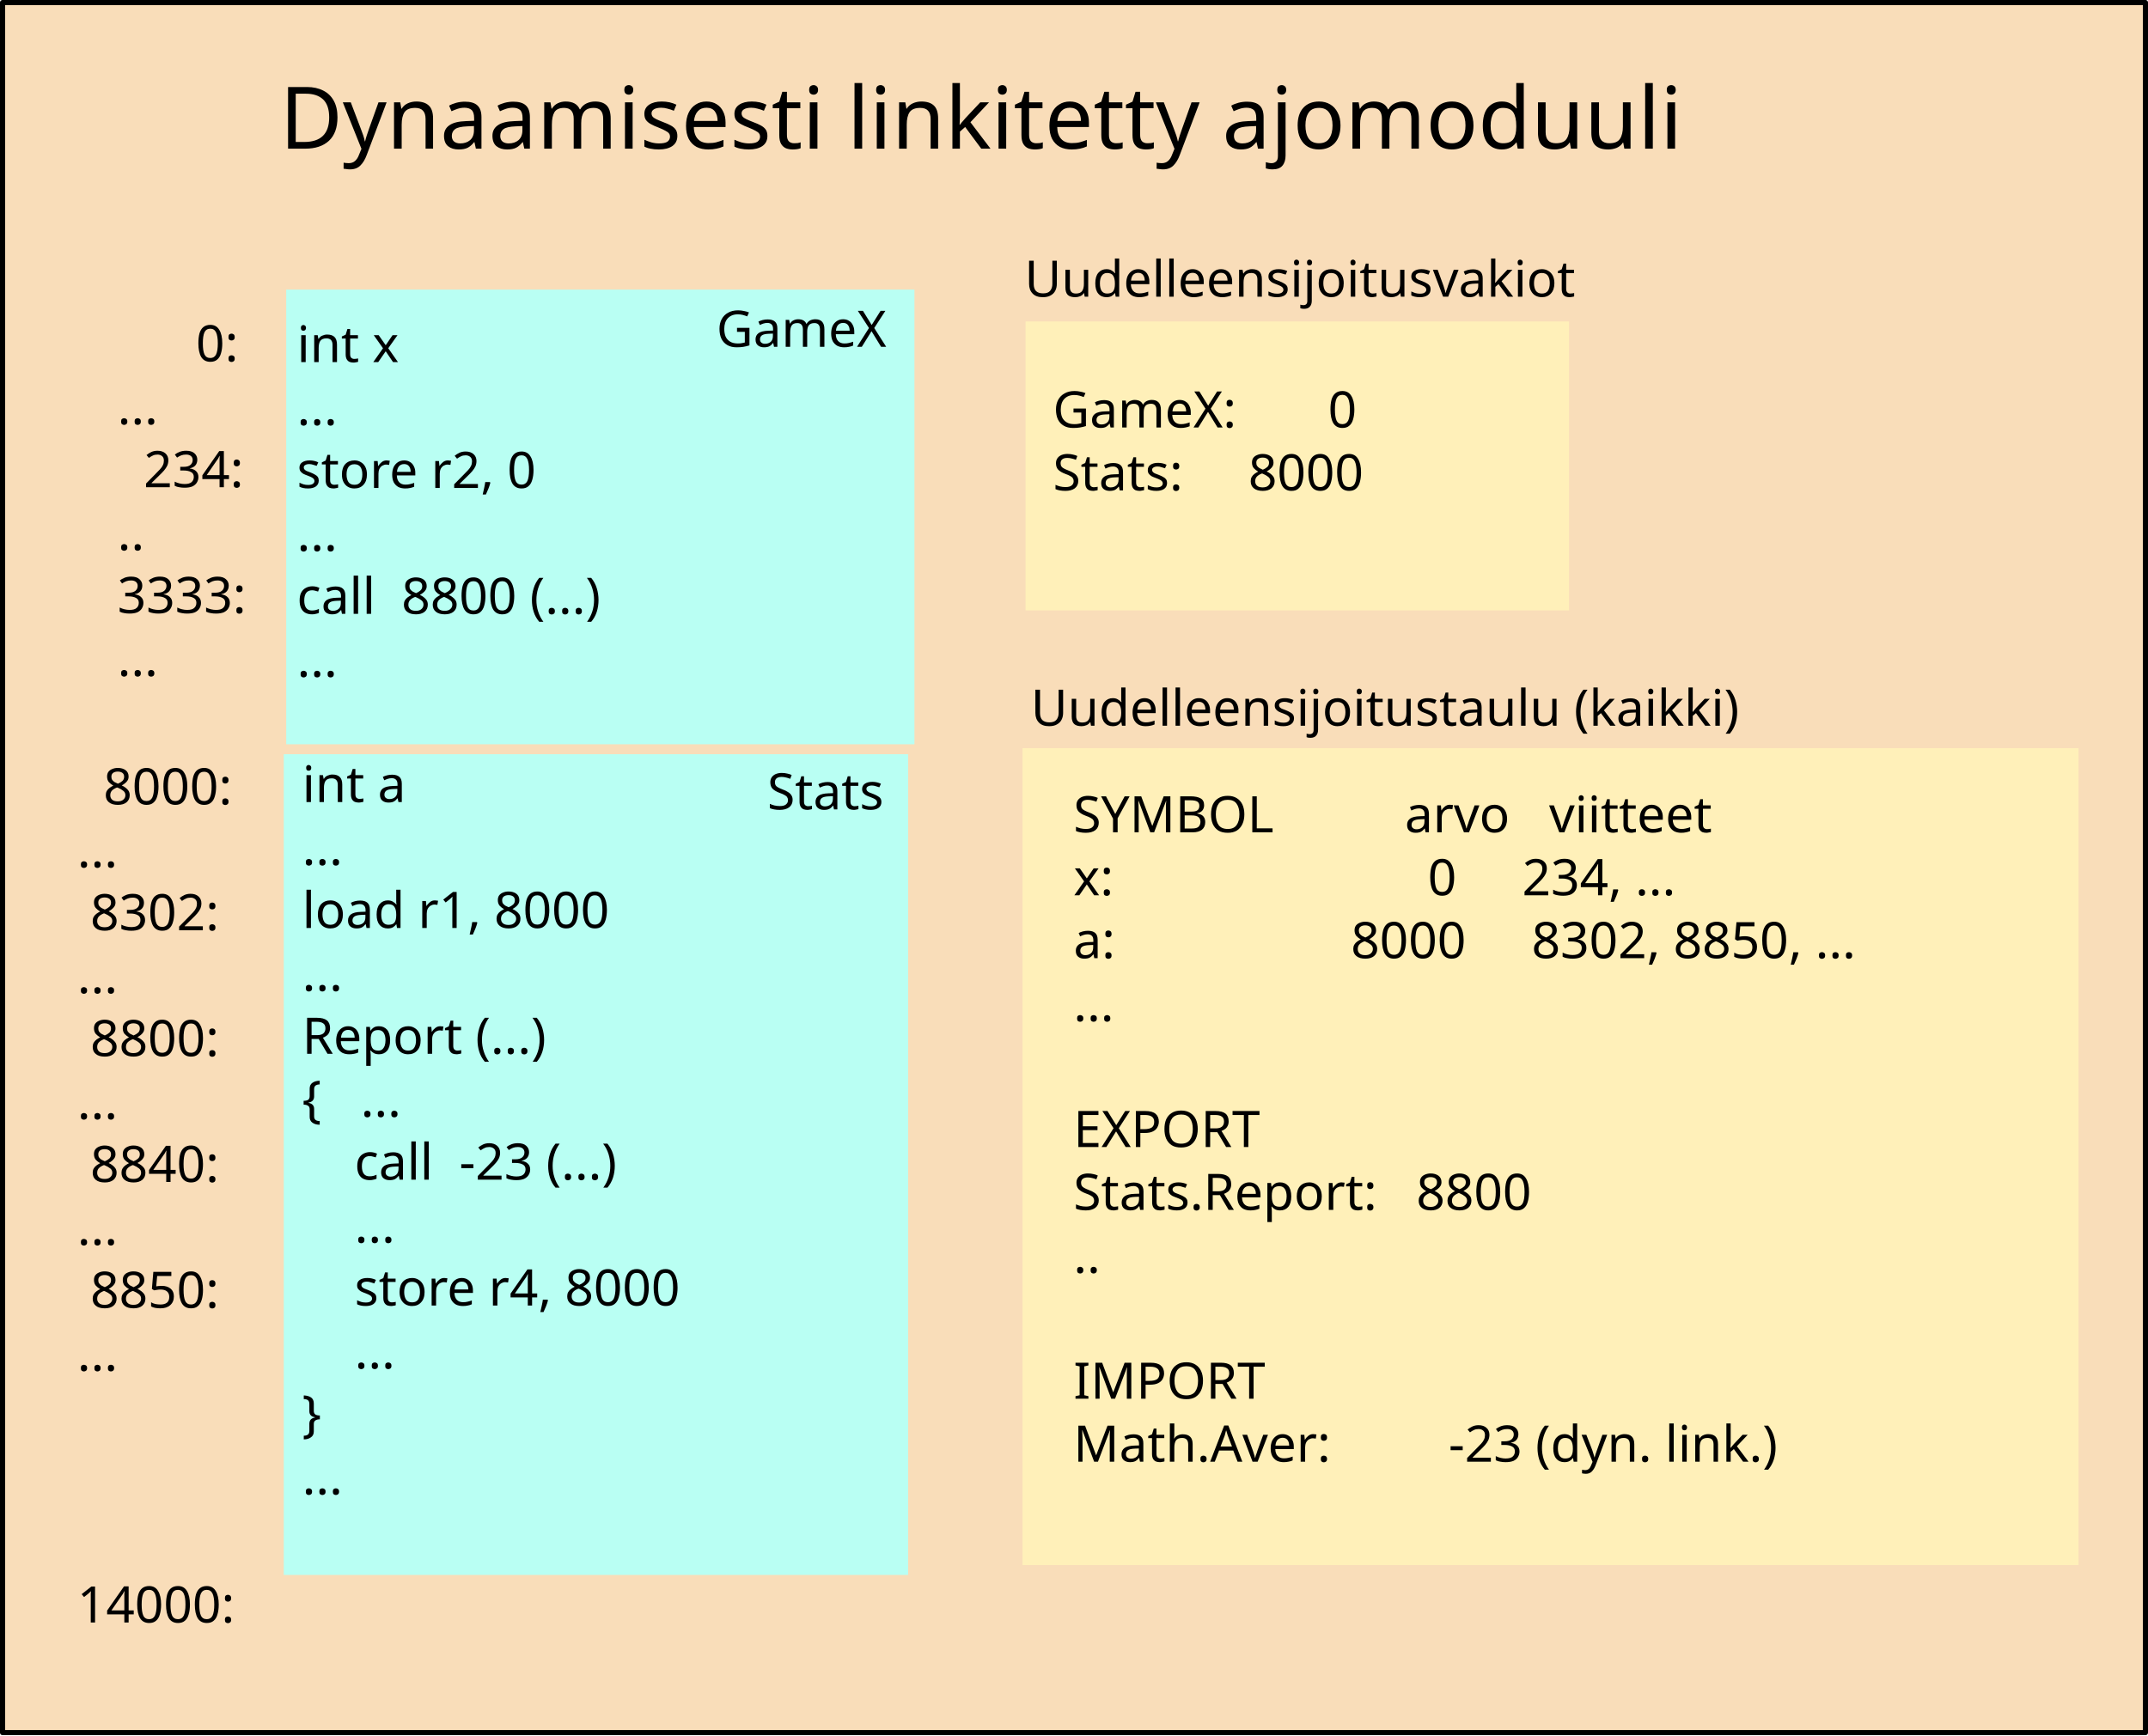
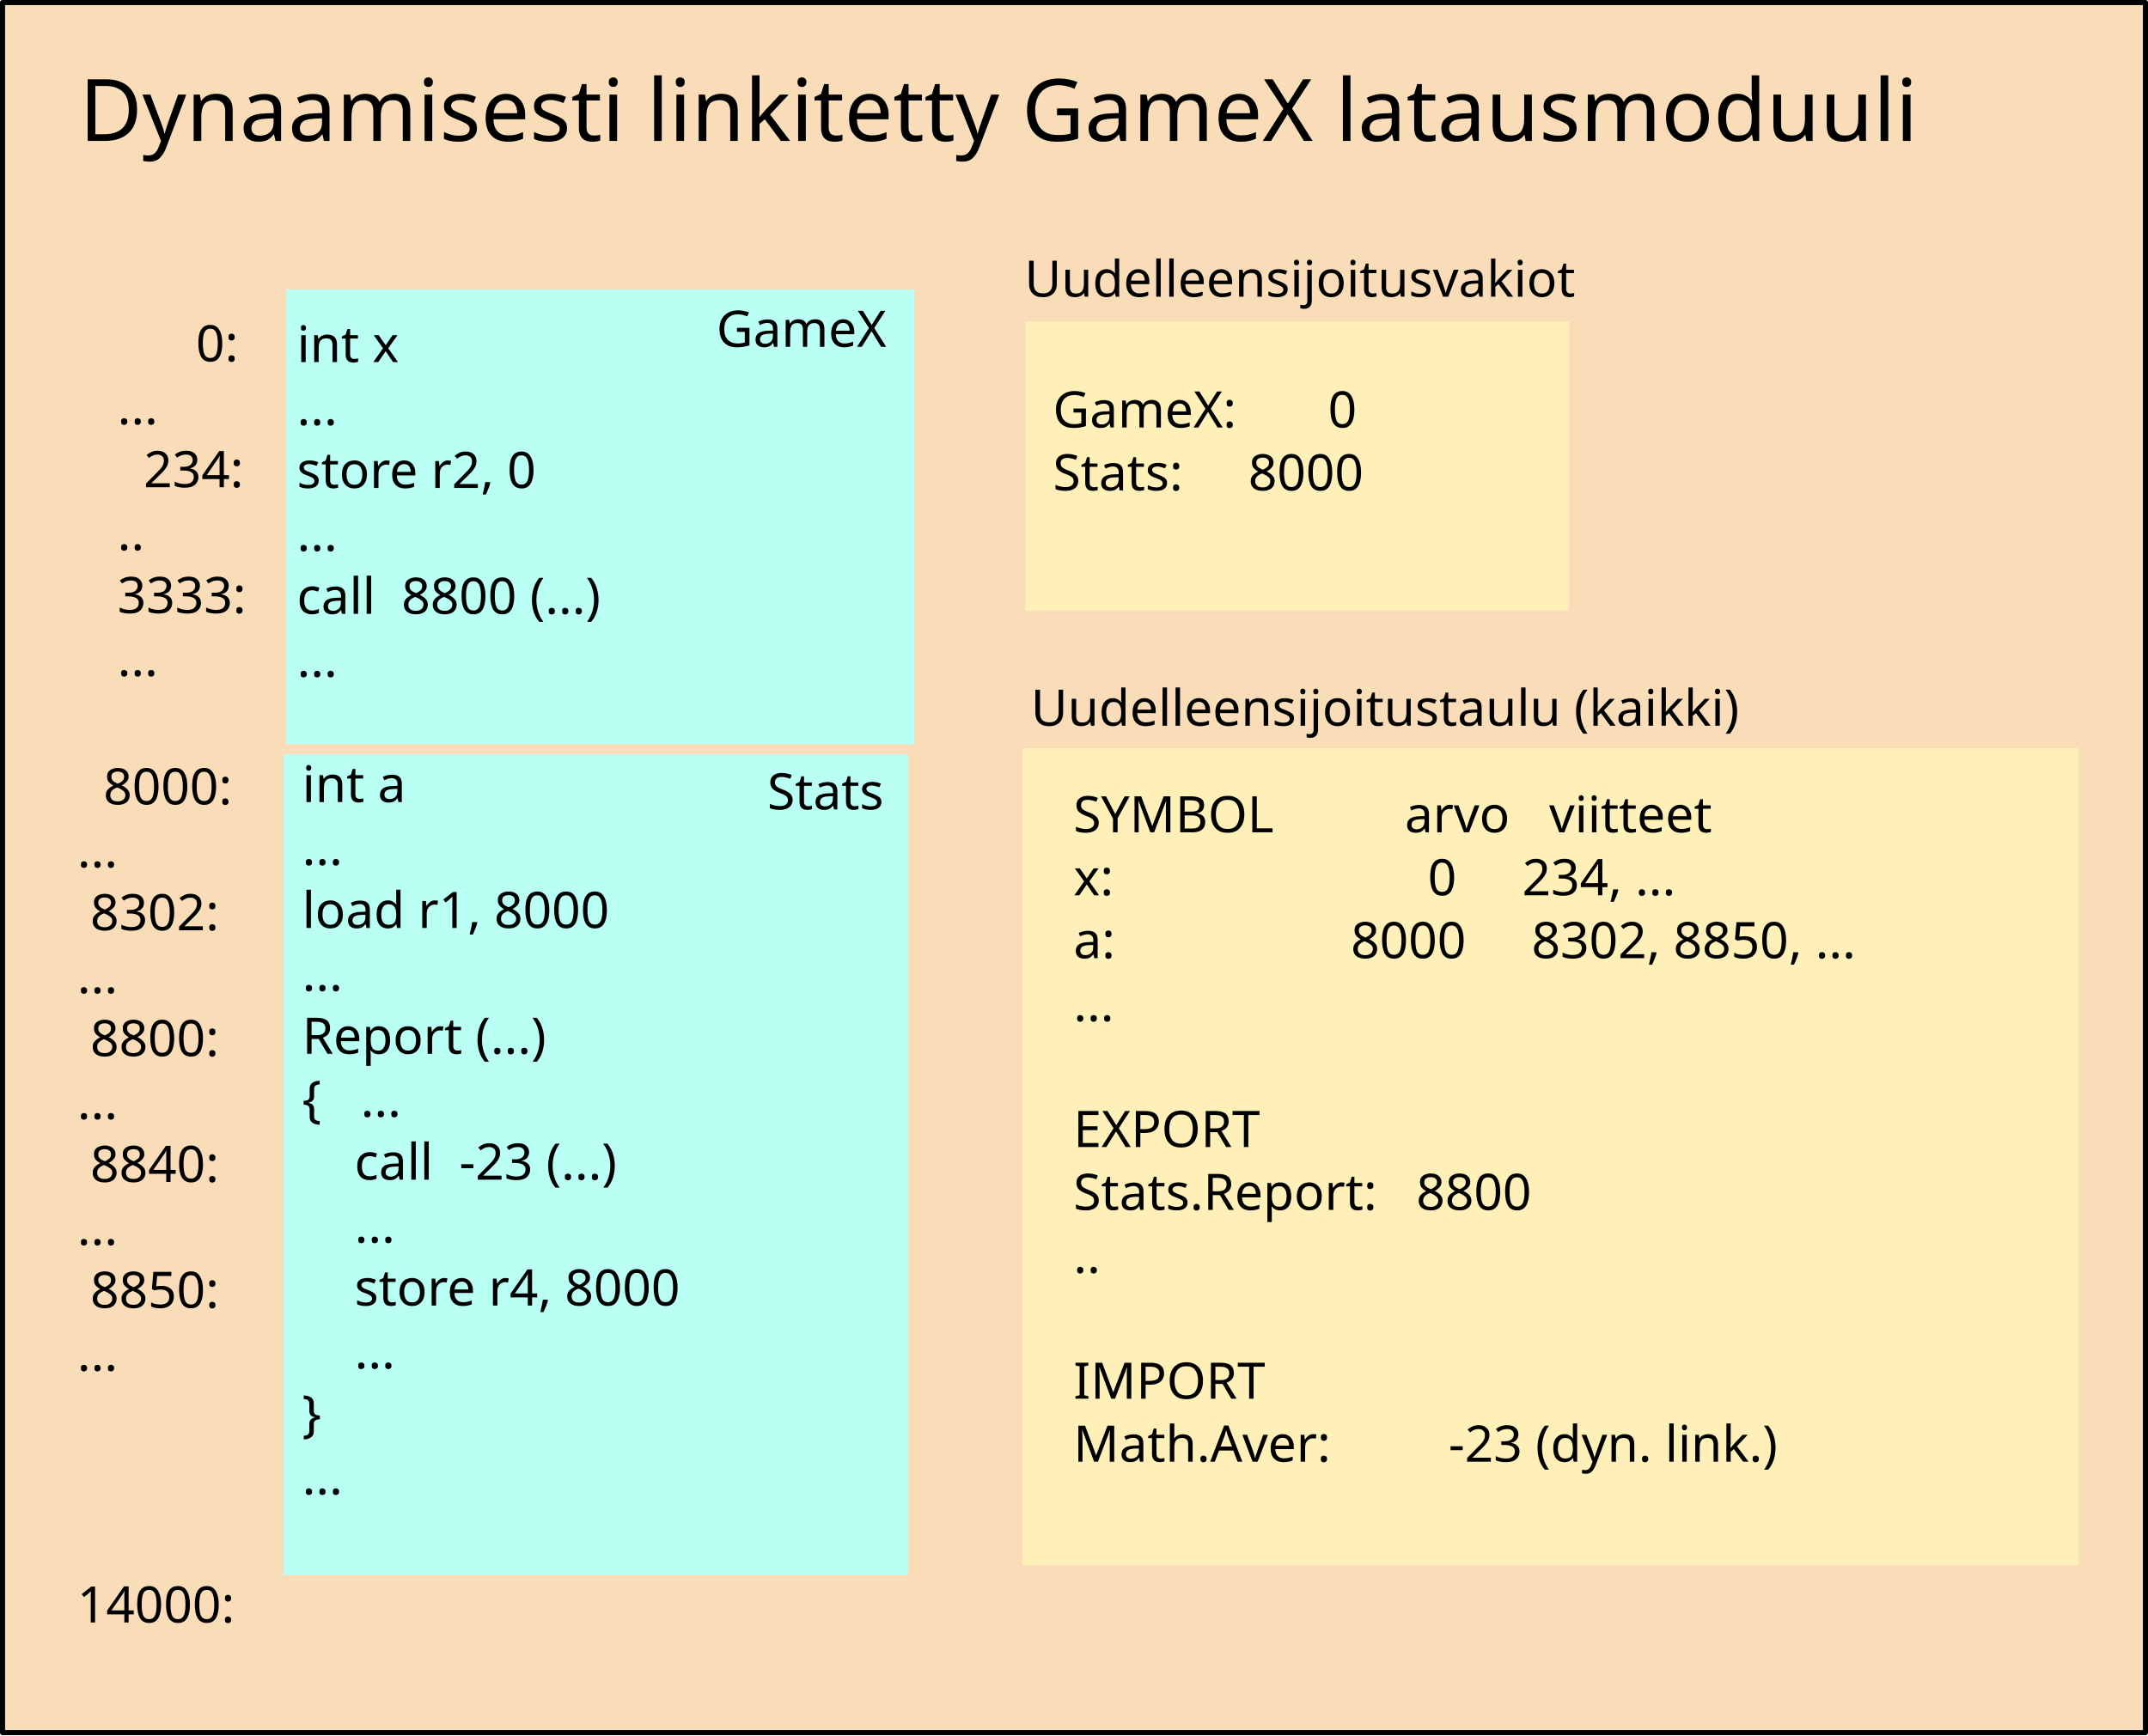
<svg xmlns="http://www.w3.org/2000/svg" id="svg995" version="1.1" viewBox="0 0 210.655 170.211" height="170.211mm" width="210.655mm">
  <defs id="defs989" />
  <g transform="translate(-0.2791667,6.00893)" id="layer1">
    <rect y="-5.759" x="0.529" height="169.711" width="210.155" id="rect6825" style="opacity:1;fill:#f9ddb9;fill-opacity:1;stroke:#000000;stroke-width:0.5;stroke-linecap:round;stroke-linejoin:round;stroke-miterlimit:4;stroke-dasharray:none;stroke-dashoffset:0;stroke-opacity:1" />
    <rect y="25.523" x="100.859" height="28.348" width="53.295" id="rect13466-6" style="opacity:1;fill:#fff0b9;fill-opacity:1;stroke:none;stroke-width:0.5;stroke-linecap:round;stroke-linejoin:round;stroke-miterlimit:4;stroke-dasharray:none;stroke-dashoffset:0;stroke-opacity:1" />
    <rect y="22.4" x="28.348" height="44.601" width="61.61" id="rect13466" style="opacity:1;fill:#b9fff3;fill-opacity:1;stroke:none;stroke-width:0.5;stroke-linecap:round;stroke-linejoin:round;stroke-miterlimit:4;stroke-dasharray:none;stroke-dashoffset:0;stroke-opacity:1" />
    <text id="text5433" y="29.512" x="29.4" style="font-style:normal;font-variant:normal;font-weight:normal;font-stretch:normal;font-size:4.939px;line-height:1.25;font-family:sans-serif;-inkscape-font-specification:'sans-serif, Normal';font-variant-ligatures:normal;font-variant-caps:normal;font-variant-numeric:normal;font-feature-settings:normal;text-align:start;letter-spacing:0px;word-spacing:0px;writing-mode:lr-tb;text-anchor:start;fill:#000000;fill-opacity:1;stroke:none;stroke-width:0.265" xml:space="preserve">
      <tspan y="29.512" x="29.4" id="tspan7039">int x</tspan>
      <tspan y="35.686" x="29.4" id="tspan7041">...</tspan>
      <tspan y="41.86" x="29.4" id="tspan7043">store r2, 0</tspan>
      <tspan y="48.033" x="29.4" id="tspan7045">...</tspan>
      <tspan y="54.207" x="29.4" id="tspan7047">call  8800 (...)</tspan>
      <tspan y="60.38" x="29.4" id="tspan7049">...</tspan>
    </text>
    <text id="text5433-9" y="29.436" x="11.796" style="font-style:normal;font-variant:normal;font-weight:normal;font-stretch:normal;font-size:4.939px;line-height:1.25;font-family:sans-serif;-inkscape-font-specification:'sans-serif, Normal';font-variant-ligatures:normal;font-variant-caps:normal;font-variant-numeric:normal;font-feature-settings:normal;text-align:start;letter-spacing:0px;word-spacing:0px;writing-mode:lr-tb;text-anchor:start;fill:#000000;fill-opacity:1;stroke:none;stroke-width:0.265" xml:space="preserve">
      <tspan y="29.436" x="11.796" id="tspan6941">      0: </tspan>
      <tspan y="35.61" x="11.796" id="tspan6943">...</tspan>
      <tspan y="41.784" x="11.796" id="tspan6945">  234:</tspan>
      <tspan y="47.957" x="11.796" id="tspan6947">..</tspan>
      <tspan y="54.131" x="11.796" id="tspan6949">3333:</tspan>
      <tspan y="60.305" x="11.796" id="tspan6951">...</tspan>
      <tspan y="66.478" x="11.796" id="tspan6953" />
    </text>
    <text id="text5433-9-1" y="23.095" x="99.479" style="font-style:normal;font-variant:normal;font-weight:normal;font-stretch:normal;font-size:4.939px;line-height:1.25;font-family:sans-serif;-inkscape-font-specification:'sans-serif, Normal';font-variant-ligatures:normal;font-variant-caps:normal;font-variant-numeric:normal;font-feature-settings:normal;text-align:start;letter-spacing:0px;word-spacing:0px;writing-mode:lr-tb;text-anchor:start;fill:#000000;fill-opacity:1;stroke:none;stroke-width:0.265" xml:space="preserve">
      <tspan y="23.095" x="99.479" id="tspan7091"> Uudelleensijoitusvakiot</tspan>
    </text>
    <rect y="67.977" x="28.107" height="80.509" width="61.232" id="rect13466-2" style="opacity:1;fill:#b9fff3;fill-opacity:1;stroke:none;stroke-width:0.5;stroke-linecap:round;stroke-linejoin:round;stroke-miterlimit:4;stroke-dasharray:none;stroke-dashoffset:0;stroke-opacity:1" />
    <text id="text5433-2" y="72.67" x="29.915" style="font-style:normal;font-variant:normal;font-weight:normal;font-stretch:normal;font-size:4.939px;line-height:1.25;font-family:sans-serif;-inkscape-font-specification:'sans-serif, Normal';font-variant-ligatures:normal;font-variant-caps:normal;font-variant-numeric:normal;font-feature-settings:normal;text-align:start;letter-spacing:0px;word-spacing:0px;writing-mode:lr-tb;text-anchor:start;fill:#000000;fill-opacity:1;stroke:none;stroke-width:0.265" xml:space="preserve">
      <tspan y="72.67" x="29.915" id="tspan944">int a</tspan>
      <tspan y="78.843" x="29.915" id="tspan946">...</tspan>
      <tspan y="85.017" x="29.915" id="tspan948">load r1, 8000</tspan>
      <tspan y="91.191" x="29.915" id="tspan950">...</tspan>
      <tspan y="97.364" x="29.915" id="tspan952">Report (...)</tspan>
      <tspan y="103.538" x="29.915" id="tspan954">{   ...</tspan>
      <tspan y="109.711" x="29.915" id="tspan956">    call  -23 (...)</tspan>
      <tspan y="115.885" x="29.915" id="tspan958">    ...</tspan>
      <tspan y="122.059" x="29.915" id="tspan960">    store r4, 8000</tspan>
      <tspan y="128.232" x="29.915" id="tspan962">    ...</tspan>
      <tspan y="134.406" x="29.915" id="tspan964">}</tspan>
      <tspan y="140.58" x="29.915" id="tspan966">...</tspan>
    </text>
    <text id="text5433-9-5" y="72.896" x="7.851" style="font-style:normal;font-variant:normal;font-weight:normal;font-stretch:normal;font-size:4.939px;line-height:1.25;font-family:sans-serif;-inkscape-font-specification:'sans-serif, Normal';font-variant-ligatures:normal;font-variant-caps:normal;font-variant-numeric:normal;font-feature-settings:normal;text-align:start;letter-spacing:0px;word-spacing:0px;writing-mode:lr-tb;text-anchor:start;fill:#000000;fill-opacity:1;stroke:none;stroke-width:0.265" xml:space="preserve">
      <tspan y="72.896" x="7.851" id="tspan916">  8000: </tspan>
      <tspan y="79.07" x="7.851" id="tspan918">...</tspan>
      <tspan y="85.244" x="7.851" id="tspan920"> 8302:</tspan>
      <tspan y="91.417" x="7.851" id="tspan922">...</tspan>
      <tspan y="97.591" x="7.851" id="tspan924"> 8800:</tspan>
      <tspan y="103.764" x="7.851" id="tspan926">...</tspan>
      <tspan y="109.938" x="7.851" id="tspan928"> 8840:</tspan>
      <tspan y="116.112" x="7.851" id="tspan930">...</tspan>
      <tspan y="122.285" x="7.851" id="tspan932"> 8850:</tspan>
      <tspan y="128.459" x="7.851" id="tspan934">...</tspan>
      <tspan y="134.632" x="7.851" id="tspan936"> </tspan>
      <tspan y="140.806" x="7.851" id="tspan938" />
      <tspan y="146.98" x="7.851" id="tspan940" />
      <tspan y="153.153" x="7.851" id="tspan942">14000:</tspan>
    </text>
    <text id="text5433-9-1-7" y="35.923" x="103.544" style="font-style:normal;font-variant:normal;font-weight:normal;font-stretch:normal;font-size:4.939px;line-height:1.25;font-family:sans-serif;-inkscape-font-specification:'sans-serif, Normal';font-variant-ligatures:normal;font-variant-caps:normal;font-variant-numeric:normal;font-feature-settings:normal;text-align:start;letter-spacing:0px;word-spacing:0px;writing-mode:lr-tb;text-anchor:start;fill:#000000;fill-opacity:1;stroke:none;stroke-width:0.265" xml:space="preserve">
      <tspan y="35.923" x="103.544" id="tspan915">GameX:       0</tspan>
      <tspan y="42.096" x="103.544" id="tspan917">Stats:     8000</tspan>
    </text>
    <text id="text5433-4-1" y="65.178" x="101.381" style="font-style:normal;font-variant:normal;font-weight:normal;font-stretch:normal;font-size:4.939px;line-height:1.25;font-family:sans-serif;-inkscape-font-specification:'sans-serif, Normal';font-variant-ligatures:normal;font-variant-caps:normal;font-variant-numeric:normal;font-feature-settings:normal;text-align:start;letter-spacing:0px;word-spacing:0px;writing-mode:lr-tb;text-anchor:start;fill:#000000;fill-opacity:1;stroke:none;stroke-width:0.265" xml:space="preserve">
      <tspan y="65.178" x="101.381" id="tspan7113">Uudelleensijoitustaulu (kaikki)</tspan>
    </text>
    <rect y="67.389" x="100.556" height="80.131" width="103.565" id="rect13466-6-6" style="opacity:1;fill:#fff0b9;fill-opacity:1;stroke:none;stroke-width:0.5;stroke-linecap:round;stroke-linejoin:round;stroke-miterlimit:4;stroke-dasharray:none;stroke-dashoffset:0;stroke-opacity:1" />
    <text id="text5433-4" y="75.637" x="105.549" style="font-style:normal;font-variant:normal;font-weight:normal;font-stretch:normal;font-size:4.939px;line-height:1.25;font-family:sans-serif;-inkscape-font-specification:'sans-serif, Normal';font-variant-ligatures:normal;font-variant-caps:normal;font-variant-numeric:normal;font-feature-settings:normal;text-align:start;letter-spacing:0px;word-spacing:0px;writing-mode:lr-tb;text-anchor:start;fill:#000000;fill-opacity:1;stroke:none;stroke-width:0.265" xml:space="preserve">
      <tspan y="75.637" x="105.549" id="tspan983">SYMBOL          arvo   viitteet</tspan>
      <tspan y="81.811" x="105.549" id="tspan985">x:                        0     234, ...</tspan>
      <tspan y="87.984" x="105.549" id="tspan987">a:                  8000     8302, 8850, ...</tspan>
      <tspan y="94.158" x="105.549" id="tspan989">...</tspan>
      <tspan y="100.332" x="105.549" id="tspan991" />
      <tspan y="106.505" x="105.549" id="tspan993">EXPORT</tspan>
      <tspan y="112.679" x="105.549" id="tspan995">Stats.Report:   8800</tspan>
      <tspan y="118.853" x="105.549" id="tspan997">..</tspan>
      <tspan y="125.026" x="105.549" id="tspan999" />
      <tspan y="131.2" x="105.549" id="tspan1001">IMPORT</tspan>
      <tspan y="137.373" x="105.549" id="tspan1003">Math.Aver:         -23 (dyn. link.)</tspan>
    </text>
-     <text id="text5433-9-1-88" y="8.573" x="27.704" style="font-style:normal;font-variant:normal;font-weight:normal;font-stretch:normal;font-size:8.467px;line-height:1.25;font-family:sans-serif;-inkscape-font-specification:'sans-serif, Normal';font-variant-ligatures:normal;font-variant-caps:normal;font-variant-numeric:normal;font-feature-settings:normal;text-align:start;letter-spacing:0px;word-spacing:0px;writing-mode:lr-tb;text-anchor:start;fill:#000000;fill-opacity:1;stroke:none;stroke-width:0.265" xml:space="preserve">
-       <tspan y="8.573" x="27.704" id="tspan1020">Dynaamisesti linkitetty ajomoduuli</tspan>
+     <text id="text5433-9-1-88" y="7.817" x="8.049" style="font-style:normal;font-variant:normal;font-weight:normal;font-stretch:normal;font-size:8.467px;line-height:1.25;font-family:sans-serif;-inkscape-font-specification:'sans-serif, Normal';font-variant-ligatures:normal;font-variant-caps:normal;font-variant-numeric:normal;font-feature-settings:normal;text-align:start;letter-spacing:0px;word-spacing:0px;writing-mode:lr-tb;text-anchor:start;fill:#000000;fill-opacity:1;stroke:none;stroke-width:0.265" xml:space="preserve">
+       <tspan y="7.817" x="8.049" id="tspan885">Dynaamisesti linkitetty GameX latausmoduuli</tspan>
    </text>
    <text id="text5433-9-1-6" y="28.011" x="70.542" style="font-style:normal;font-variant:normal;font-weight:normal;font-stretch:normal;font-size:4.939px;line-height:1.25;font-family:sans-serif;-inkscape-font-specification:'sans-serif, Normal';font-variant-ligatures:normal;font-variant-caps:normal;font-variant-numeric:normal;font-feature-settings:normal;text-align:start;letter-spacing:0px;word-spacing:0px;writing-mode:lr-tb;text-anchor:start;fill:#000000;fill-opacity:1;stroke:none;stroke-width:0.265" xml:space="preserve">
      <tspan y="28.011" x="70.542" id="tspan889">GameX</tspan>
    </text>
    <text id="text5433-9-1-8" y="73.389" x="75.529" style="font-style:normal;font-variant:normal;font-weight:normal;font-stretch:normal;font-size:4.939px;line-height:1.25;font-family:sans-serif;-inkscape-font-specification:'sans-serif, Normal';font-variant-ligatures:normal;font-variant-caps:normal;font-variant-numeric:normal;font-feature-settings:normal;text-align:start;letter-spacing:0px;word-spacing:0px;writing-mode:lr-tb;text-anchor:start;fill:#000000;fill-opacity:1;stroke:none;stroke-width:0.265" xml:space="preserve">
      <tspan y="73.389" x="75.529" id="tspan5655" style="stroke-width:0.265">Stats</tspan>
    </text>
  </g>
</svg>
